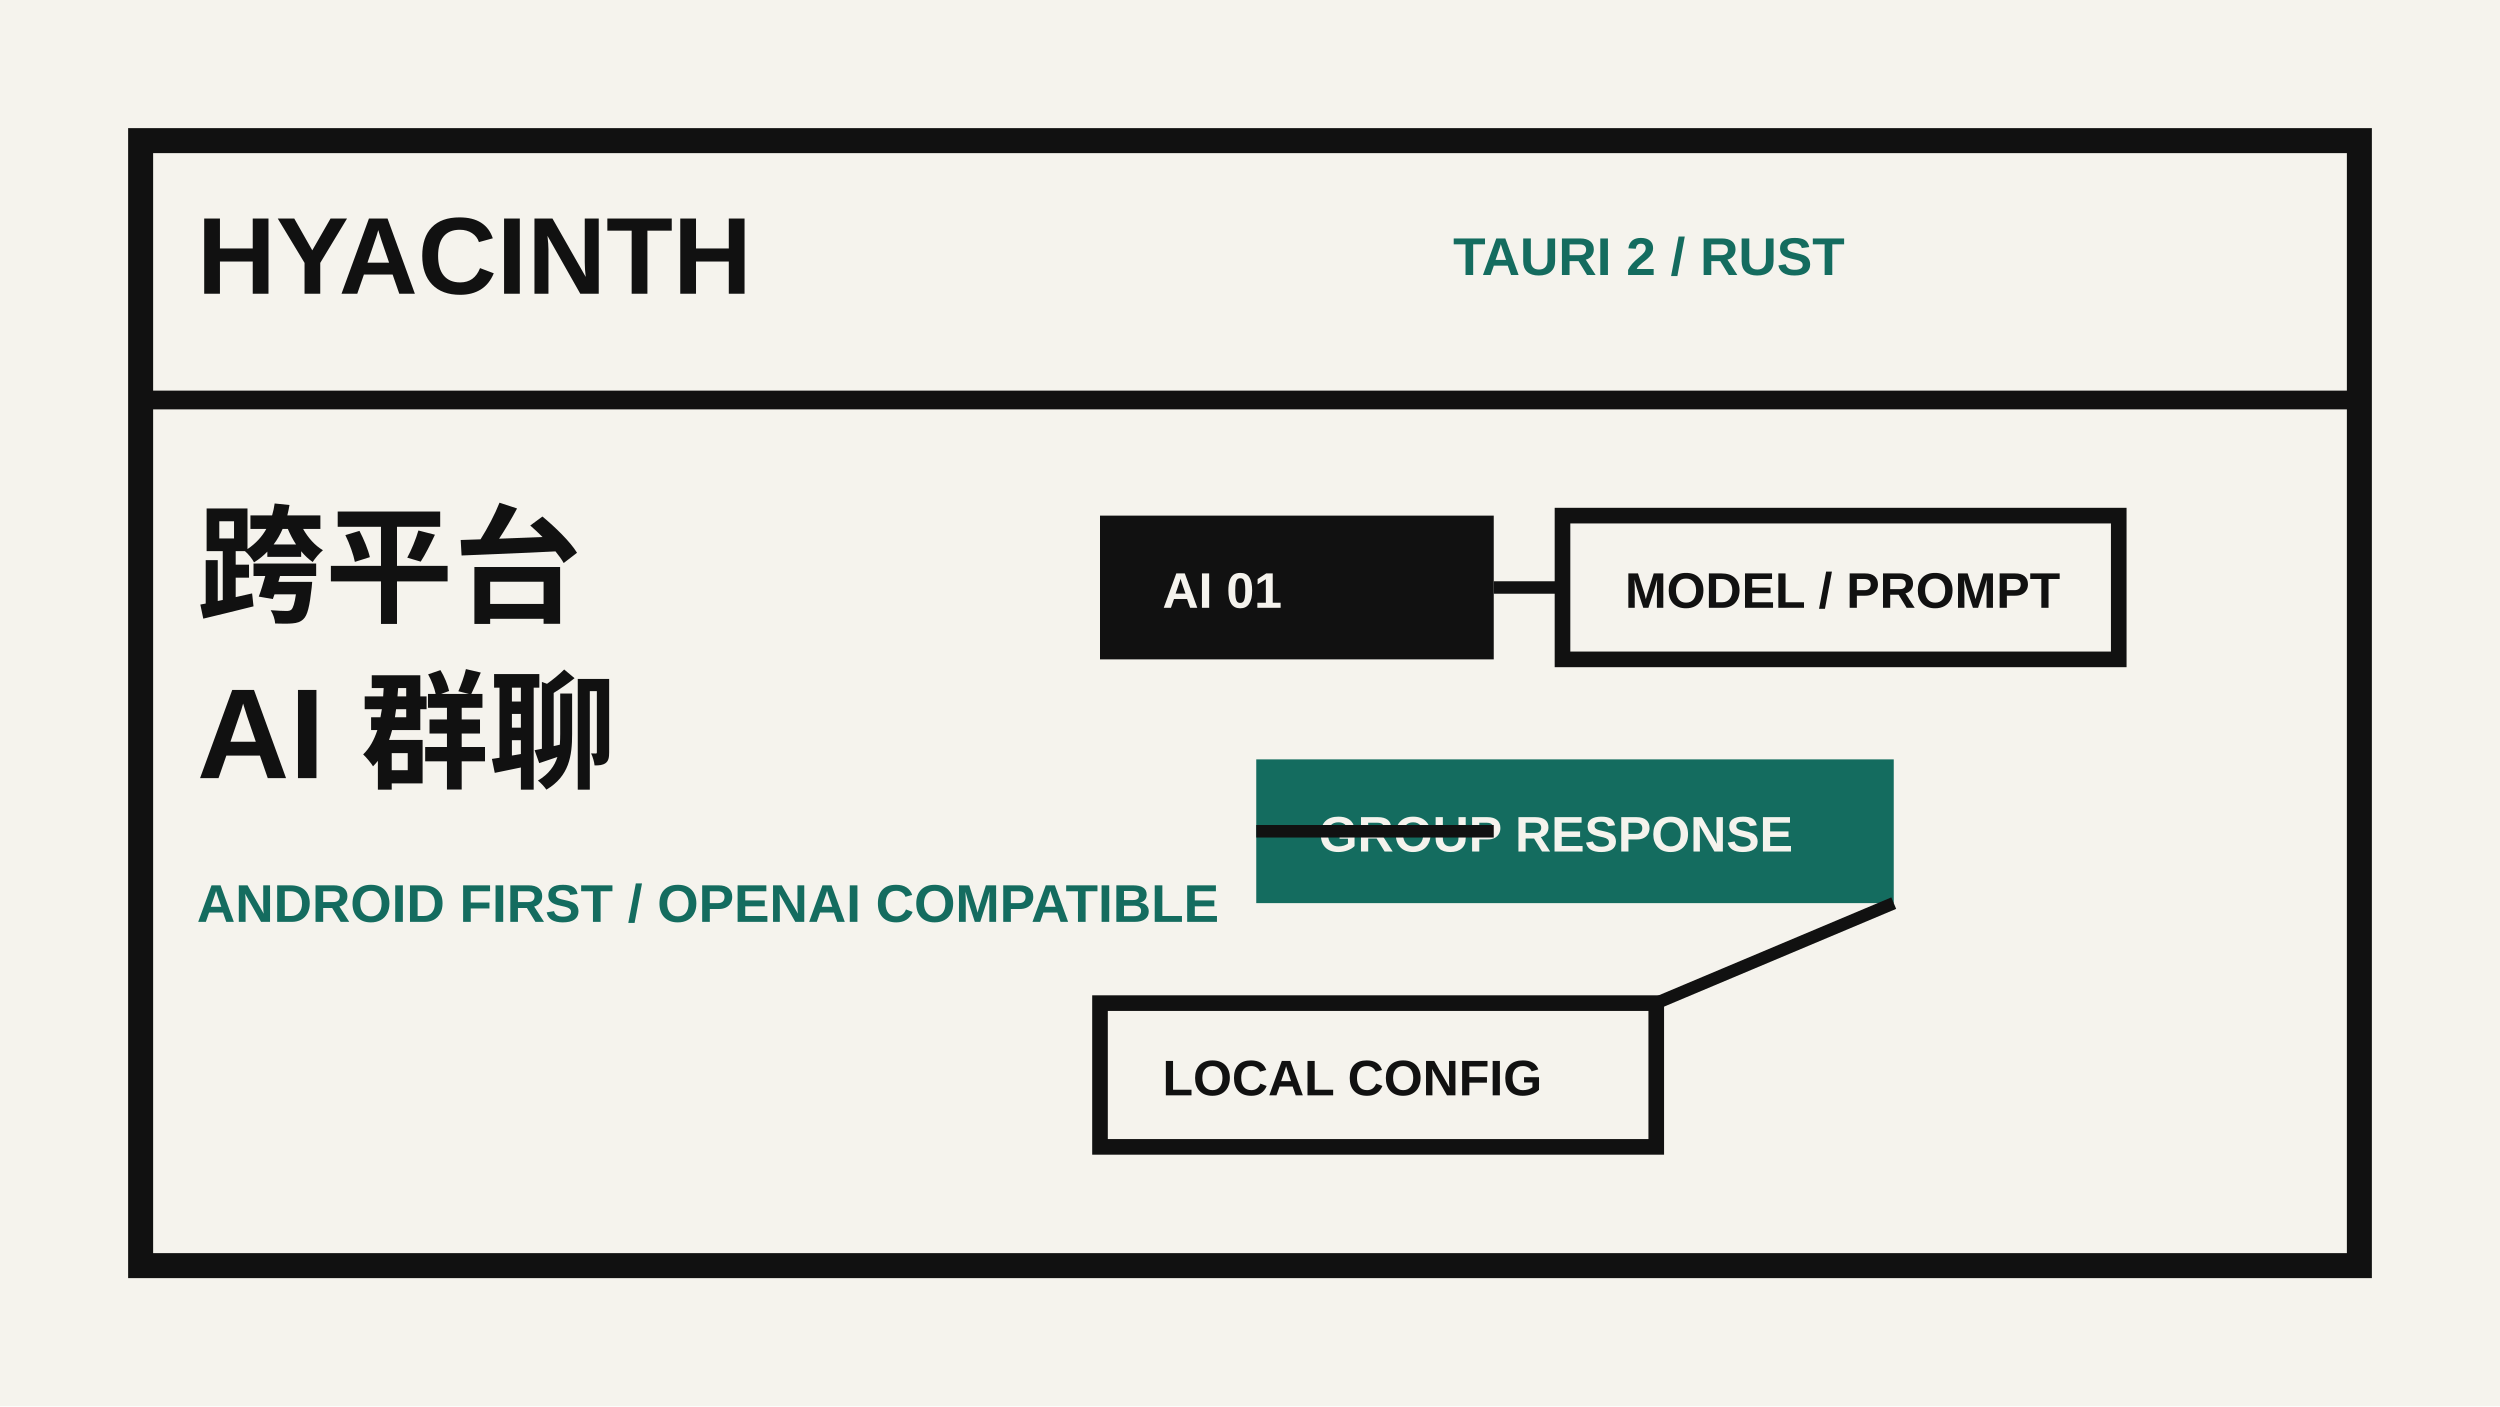
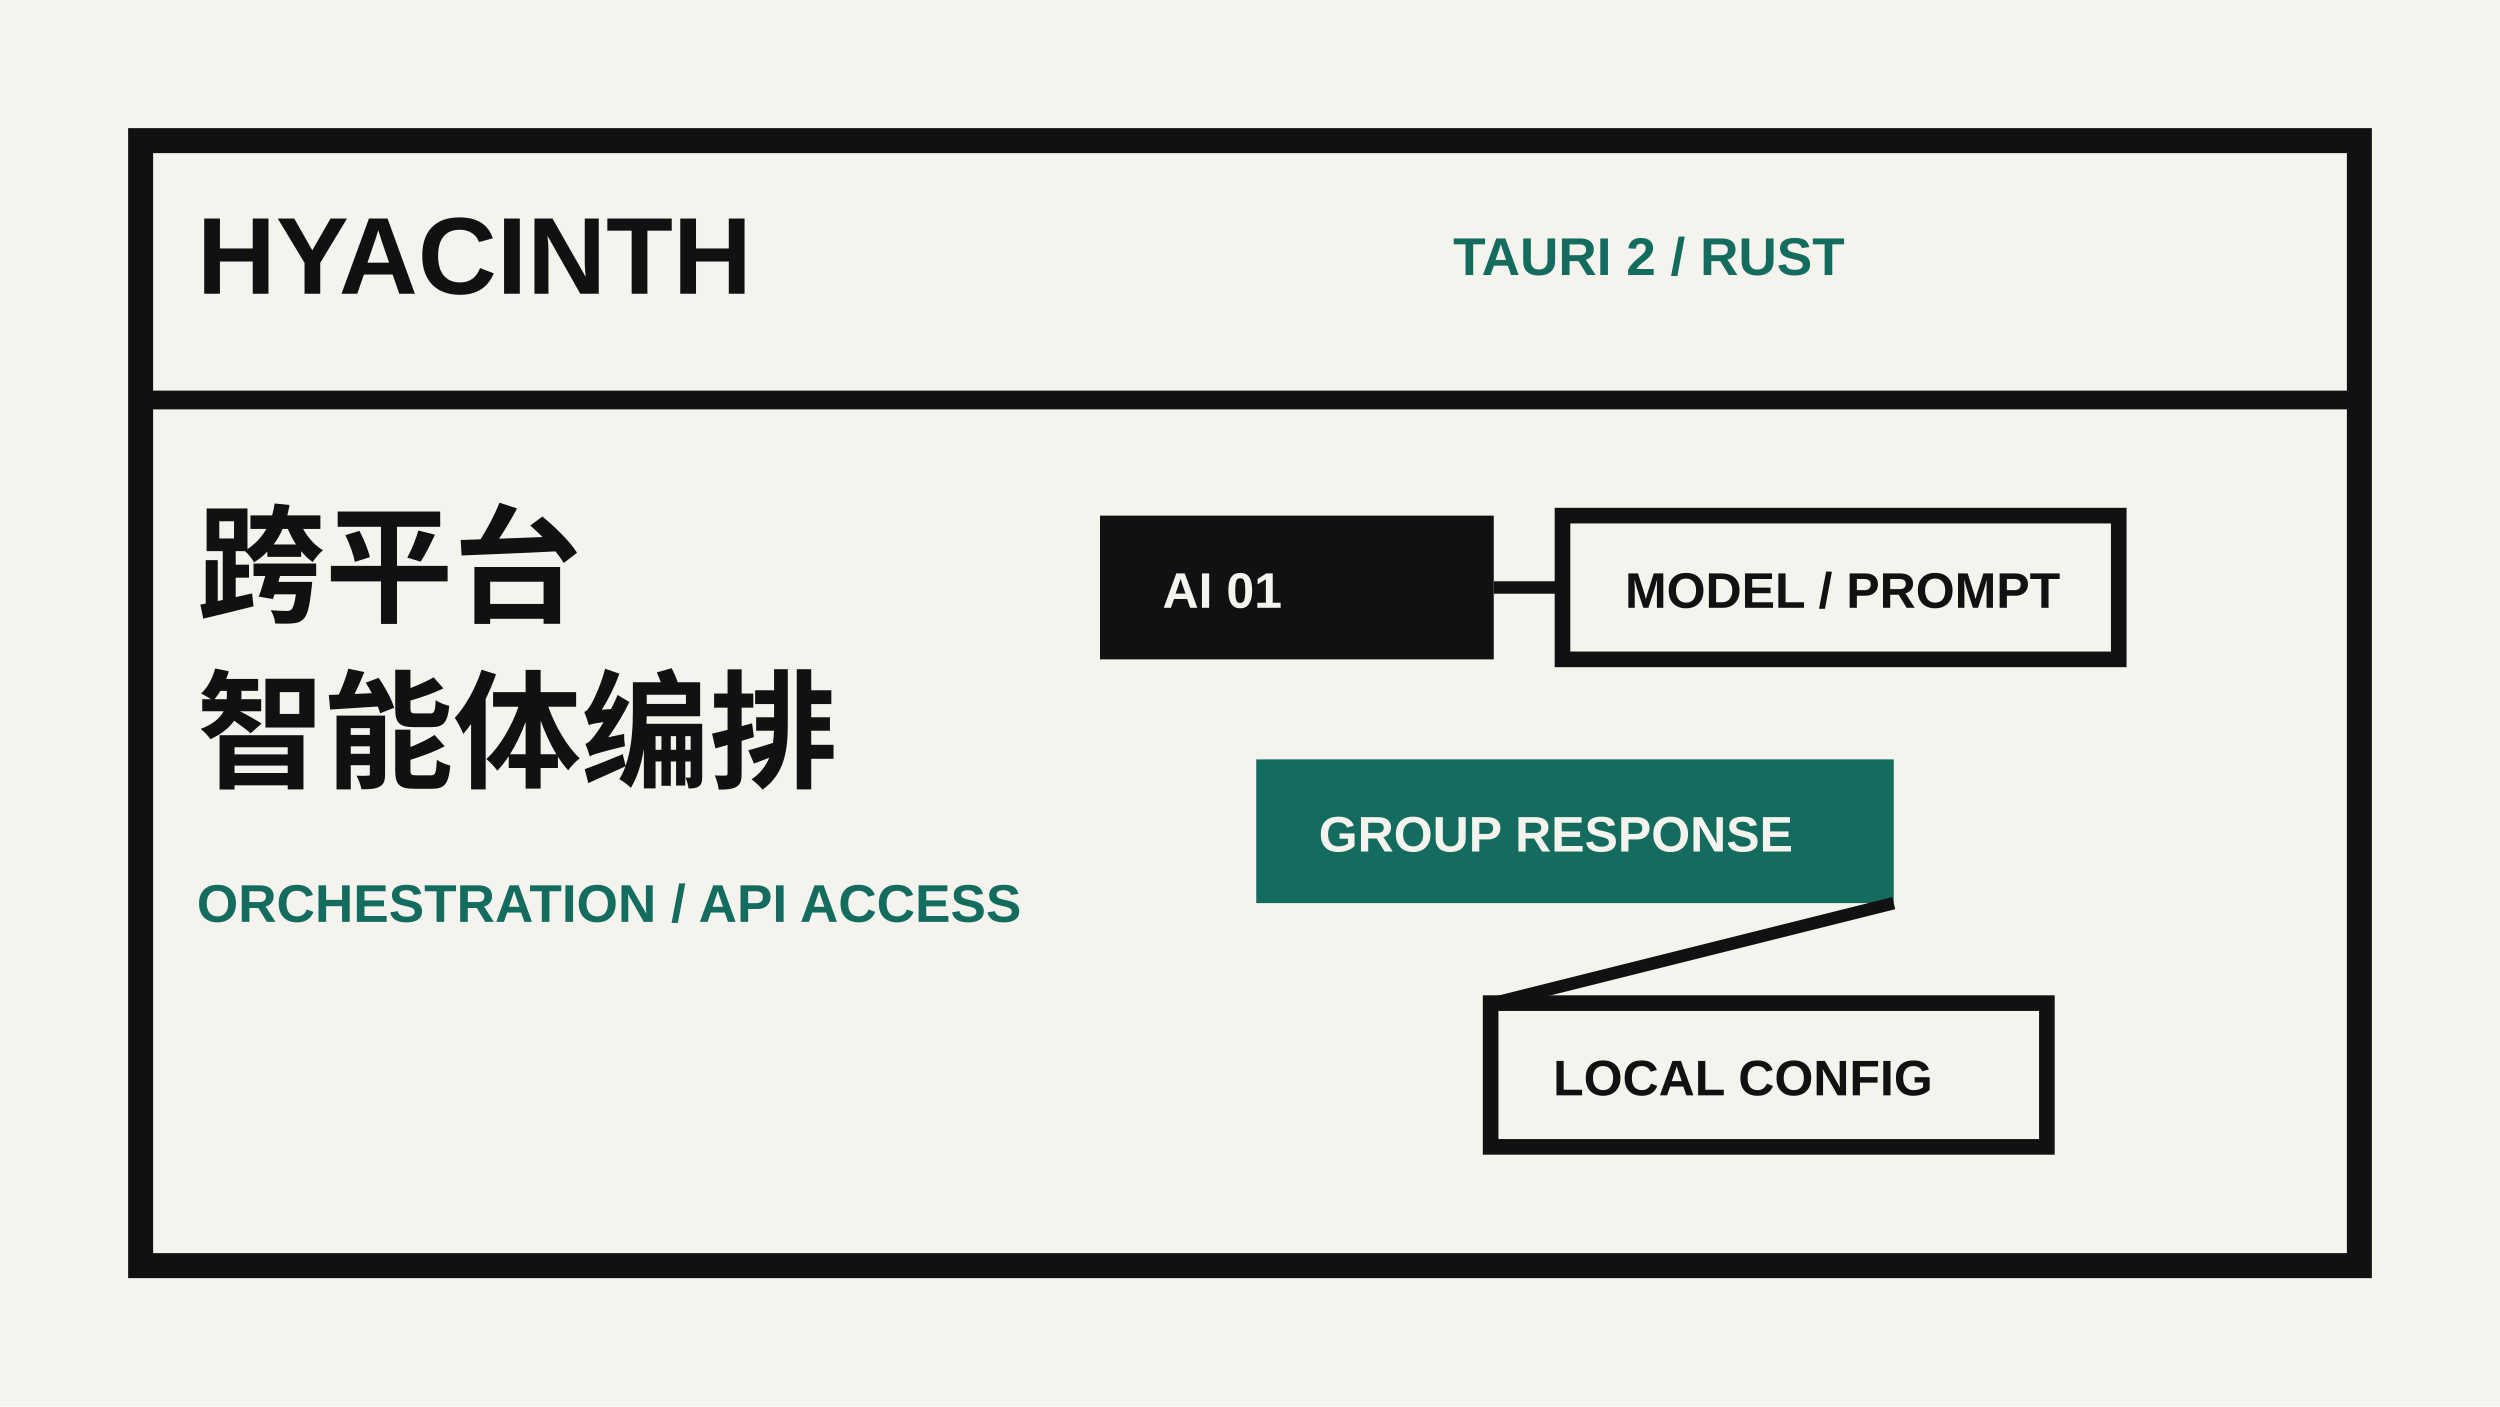
<svg xmlns="http://www.w3.org/2000/svg" width="1600" height="900" viewBox="0 0 1600 900" fill="none">
  <rect width="1600" height="900" fill="#F5F3ED" />
  <rect x="90" y="90" width="1420" height="720" stroke="#111111" stroke-width="16" />
  <path d="M90 256H1510" stroke="#111111" stroke-width="12" />
  <text x="126" y="188" fill="#111111" font-family="Arial, Helvetica, sans-serif" font-size="70" font-weight="900">HYACINTH</text>
  <text x="930" y="176" fill="#146C5F" font-family="Arial, Helvetica, sans-serif" font-size="34" font-weight="900">TAURI 2 / RUST</text>
  <text x="126" y="392" fill="#111111" font-family="Arial, Helvetica, sans-serif" font-size="82" font-weight="900">跨平台</text>
-   <text x="126" y="498" fill="#111111" font-family="Arial, Helvetica, sans-serif" font-size="82" font-weight="900">AI 群聊</text>
-   <text x="126" y="590" fill="#146C5F" font-family="Arial, Helvetica, sans-serif" font-size="34" font-weight="900">ANDROID FIRST / OPENAI COMPATIBLE</text>
+   <text x="126" y="498" fill="#111111" font-family="Arial, Helvetica, sans-serif" font-size="82" font-weight="900">智能体编排</text>
+   <text x="126" y="590" fill="#146C5F" font-family="Arial, Helvetica, sans-serif" font-size="34" font-weight="900">ORCHESTRATION / API ACCESS</text>
  <rect x="704" y="330" width="252" height="92" fill="#111111" />
  <rect x="1000" y="330" width="356" height="92" fill="#F5F3ED" stroke="#111111" stroke-width="10" />
  <rect x="804" y="486" width="408" height="92" fill="#146C5F" />
-   <rect x="704" y="642" width="356" height="92" fill="#F5F3ED" stroke="#111111" stroke-width="10" />
+   <rect x="954" y="642" width="356" height="92" fill="#F5F3ED" stroke="#111111" stroke-width="10" />
  <text x="744" y="389" fill="#F5F3ED" font-family="Arial, Helvetica, sans-serif" font-size="32" font-weight="900">AI 01</text>
  <text x="1040" y="389" fill="#111111" font-family="Arial, Helvetica, sans-serif" font-size="32" font-weight="900">MODEL / PROMPT</text>
  <text x="844" y="545" fill="#F5F3ED" font-family="Arial, Helvetica, sans-serif" font-size="32" font-weight="900">GROUP RESPONSE</text>
-   <text x="744" y="701" fill="#111111" font-family="Arial, Helvetica, sans-serif" font-size="32" font-weight="900">LOCAL CONFIG</text>
-   <path d="M956 376H1000M956 532H804M1060 642L1212 578" stroke="#111111" stroke-width="8" />
+   <text x="994" y="701" fill="#111111" font-family="Arial, Helvetica, sans-serif" font-size="32" font-weight="900">LOCAL CONFIG</text>
+   <path d="M956 376H1000M956 642L1212 578" stroke="#111111" stroke-width="8" />
</svg>
